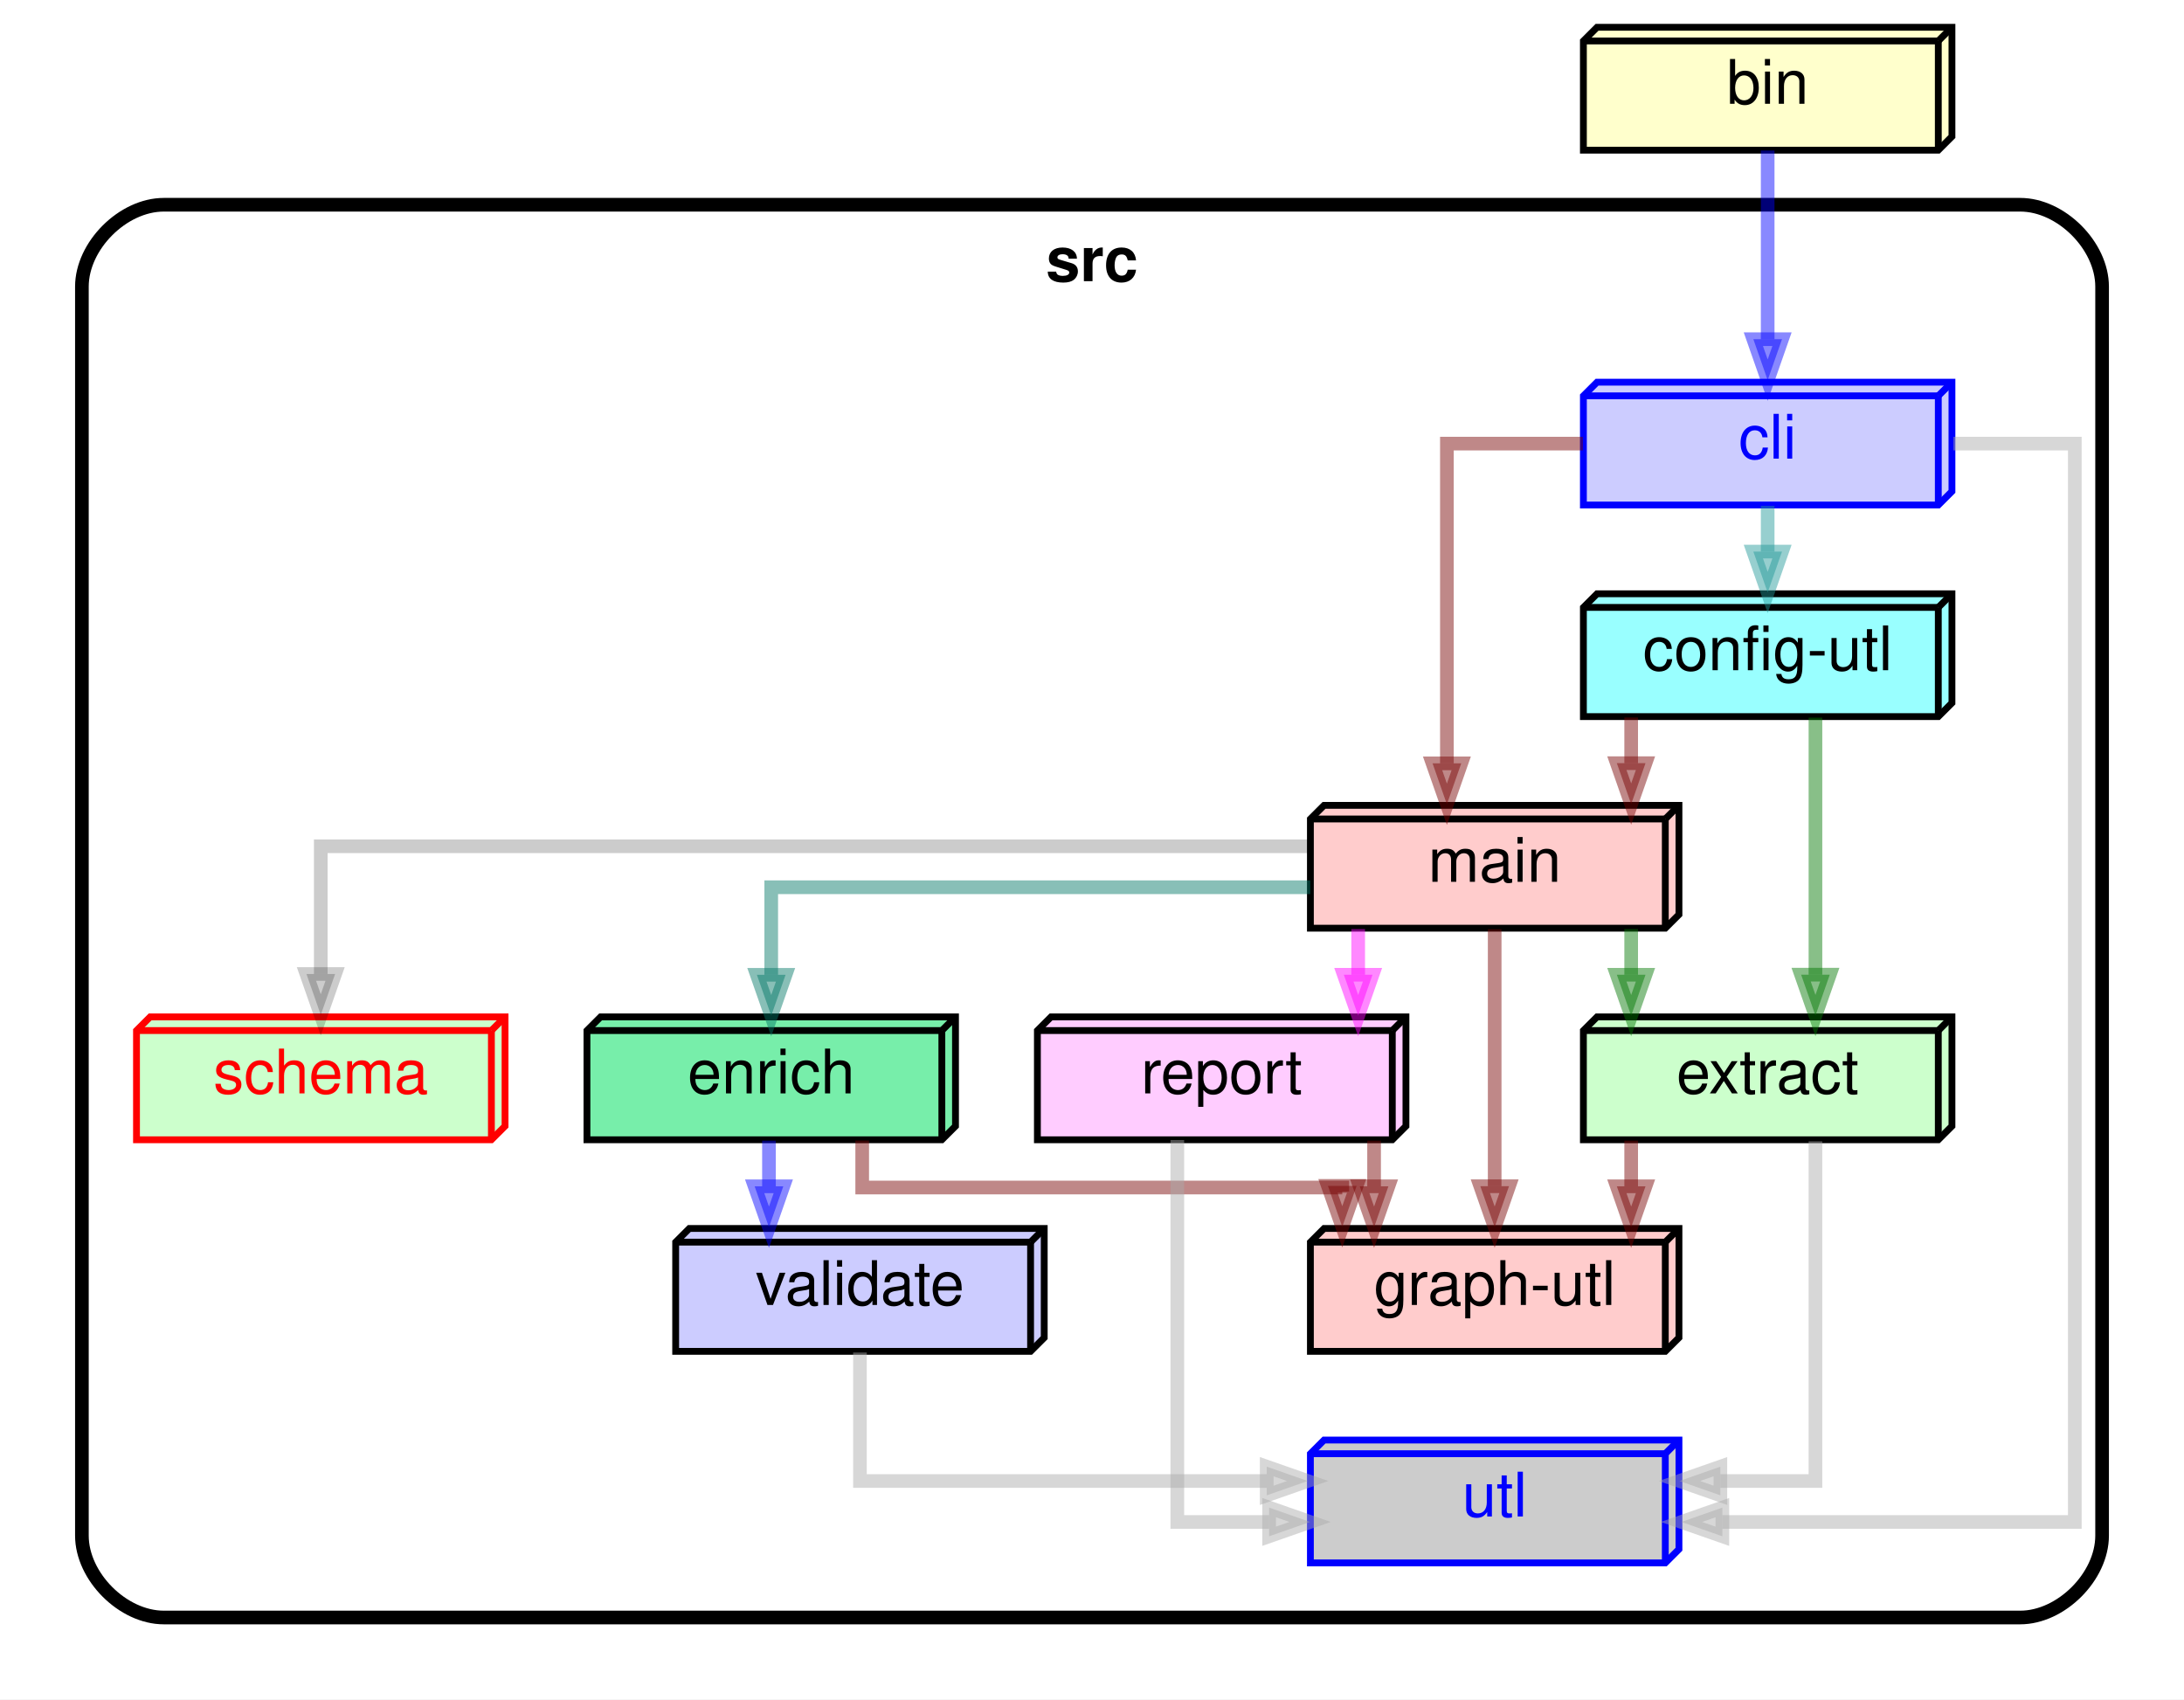
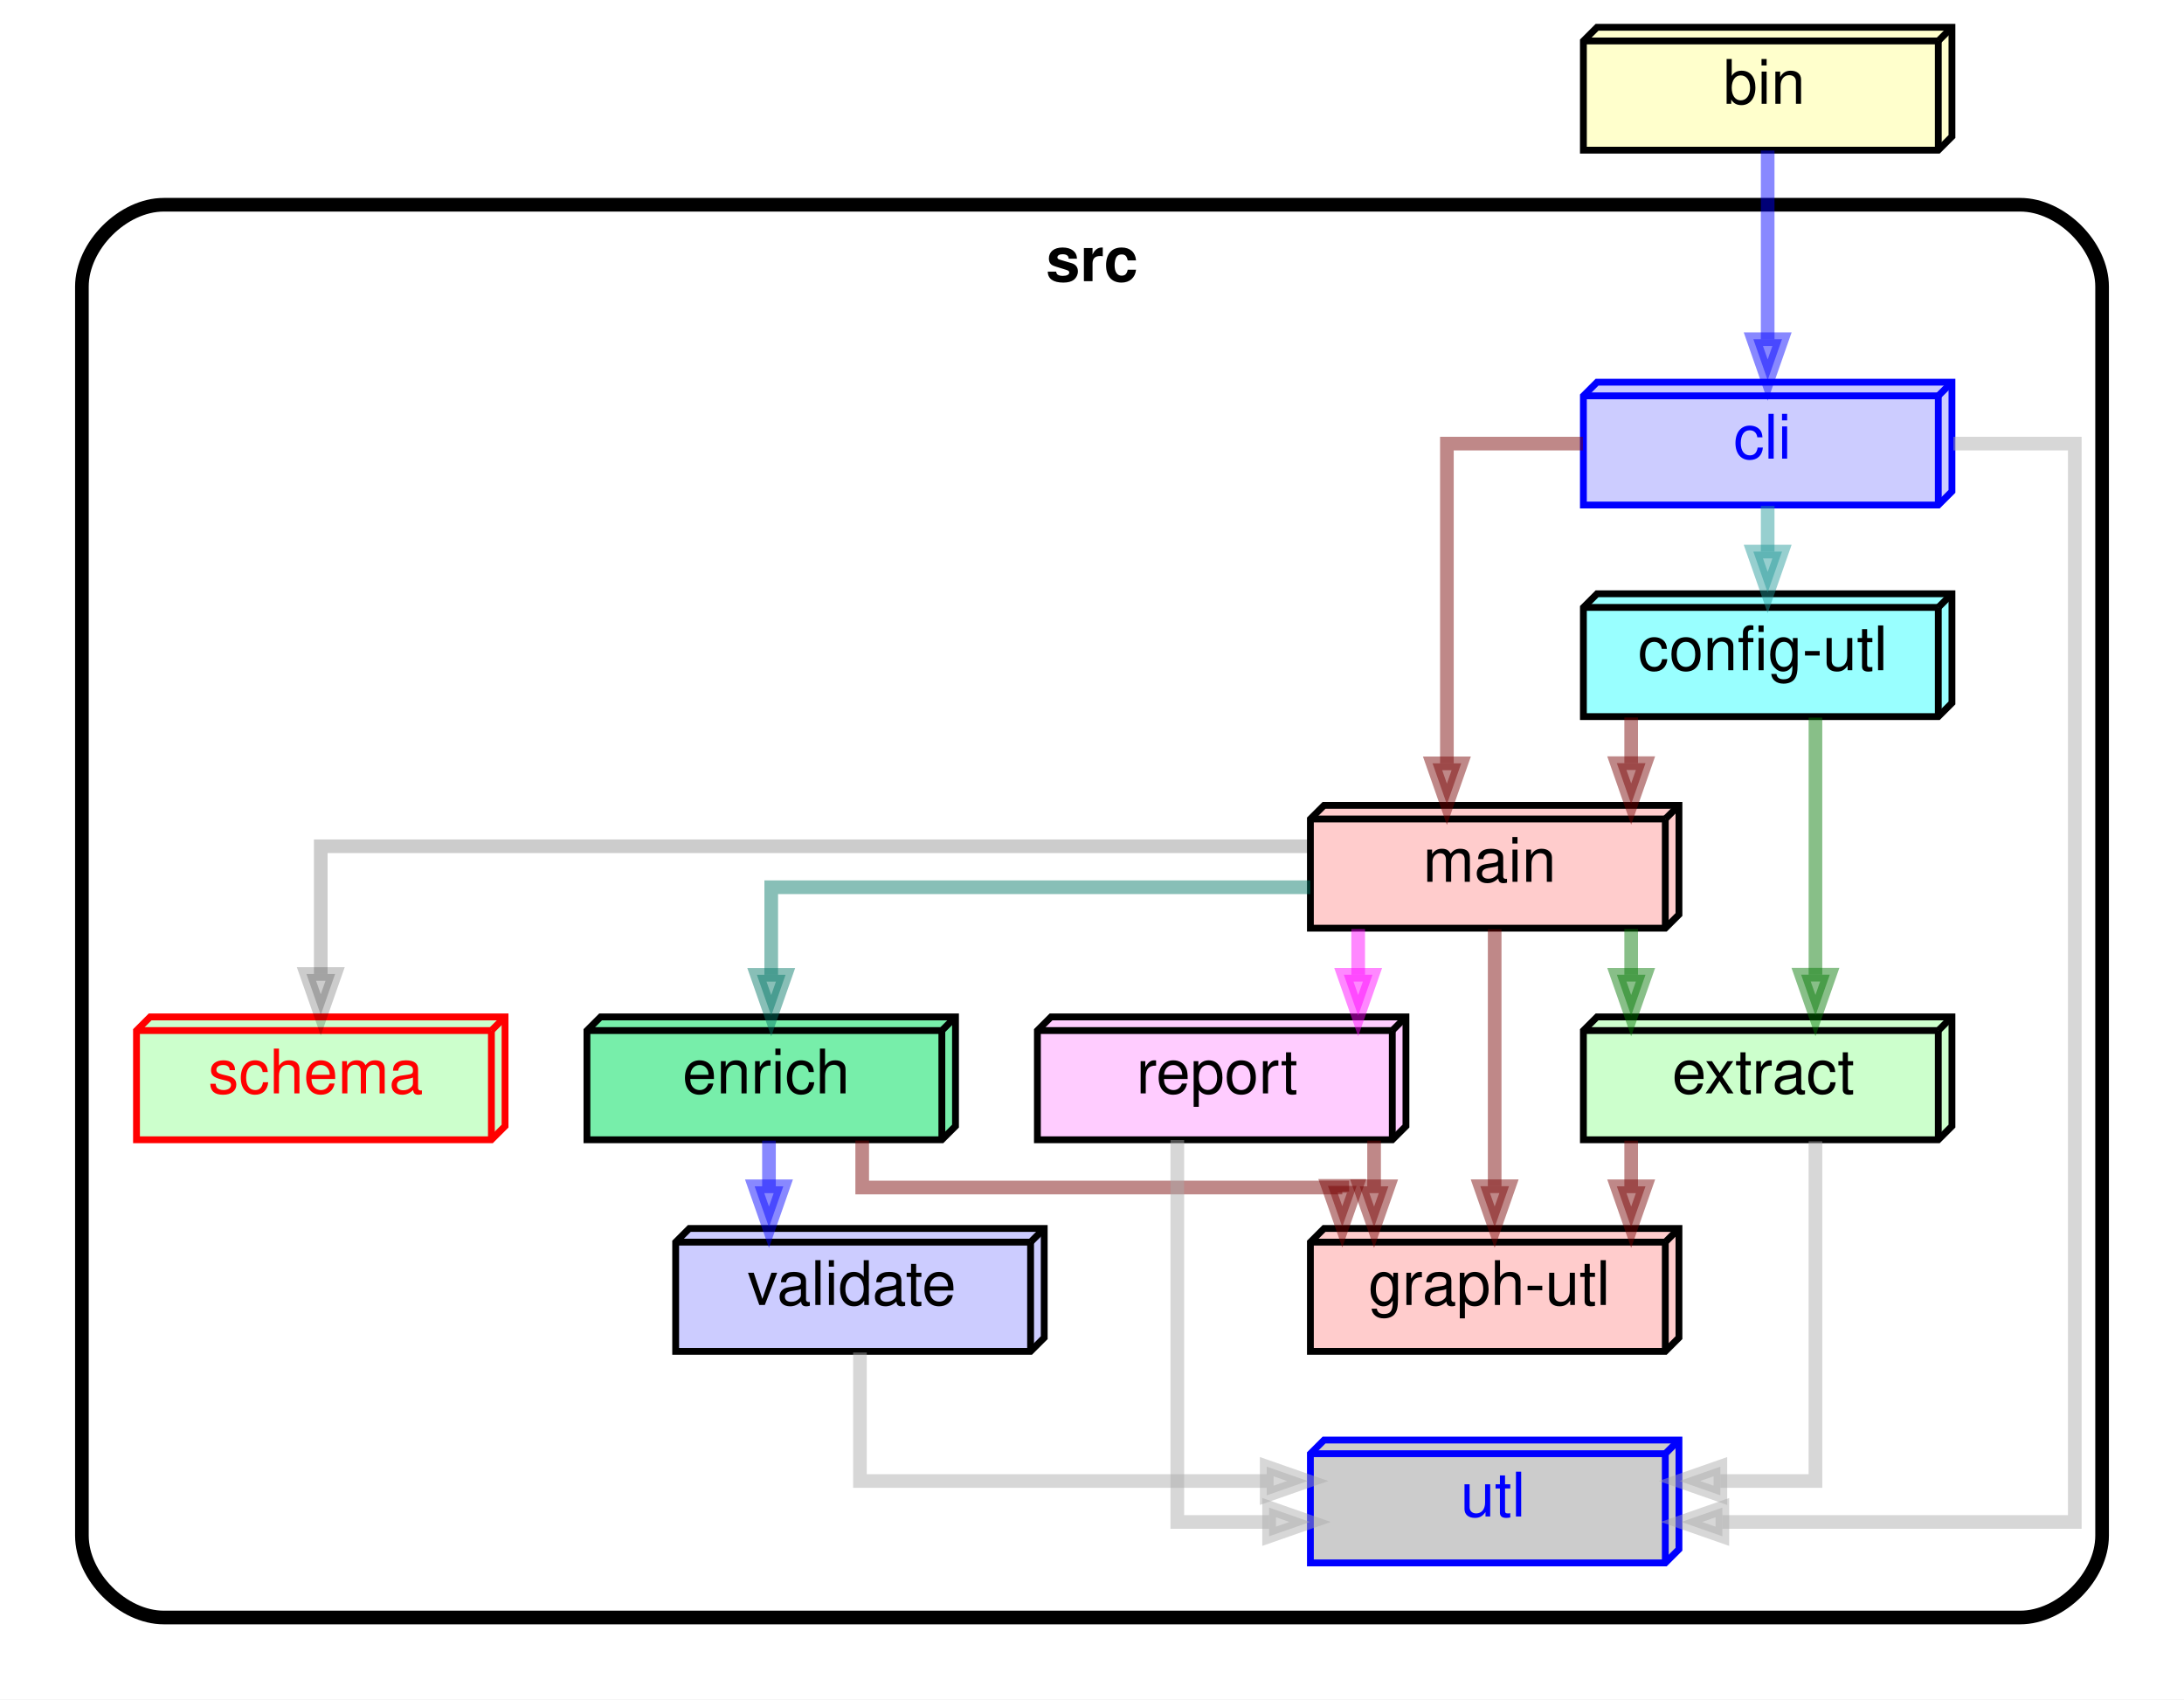
<svg xmlns="http://www.w3.org/2000/svg" xmlns:xlink="http://www.w3.org/1999/xlink" width="320pt" height="249pt" viewBox="0.00 0.00 320.00 249.00">
  <g id="graph0" class="graph" transform="scale(1 1) rotate(0) translate(4 245)">
    <polygon fill="white" stroke="transparent" points="-4,4 -4,-245 316,-245 316,4 -4,4" />
    <g id="clust1" class="cluster">
      <path fill="#ffffff" stroke="black" stroke-width="2" d="M20,-8C20,-8 292,-8 292,-8 298,-8 304,-14 304,-20 304,-20 304,-203 304,-203 304,-209 298,-215 292,-215 292,-215 20,-215 20,-215 14,-215 8,-209 8,-203 8,-203 8,-20 8,-20 8,-14 14,-8 20,-8" />
      <text text-anchor="middle" x="156" y="-203.8" font-family="Helvetica,sans-Serif" font-weight="bold" font-size="9.00">src</text>
    </g>
    <g id="node1" class="node">
      <g id="a_node1">
        <a xlink:href="https://github.com/sverweij/dependency-cruiser/blob/develop/bin/" xlink:title="bin">
          <polygon fill="#ffffcc" stroke="black" points="282,-241 230,-241 228,-239 228,-223 280,-223 282,-225 282,-241" />
          <polyline fill="none" stroke="black" points="280,-239 228,-239 " />
          <polyline fill="none" stroke="black" points="280,-239 280,-223 " />
          <polyline fill="none" stroke="black" points="280,-239 282,-241 " />
-           <text text-anchor="middle" x="255" y="-229.8" font-family="Helvetica,sans-Serif" font-size="9.00">bin</text>
+           <text text-anchor="start" x="248.5" y="-229.8" font-family="Helvetica,sans-Serif" font-size="9.00">bin</text>
        </a>
      </g>
    </g>
    <g id="node2" class="node">
      <g id="a_node2">
        <a xlink:href="https://github.com/sverweij/dependency-cruiser/blob/develop/src/cli" xlink:title="not-reachable-from-folder-index">
          <polygon fill="#ccccff" stroke="blue" points="282,-189 230,-189 228,-187 228,-171 280,-171 282,-173 282,-189" />
          <polyline fill="none" stroke="blue" points="280,-187 228,-187 " />
          <polyline fill="none" stroke="blue" points="280,-187 280,-171 " />
          <polyline fill="none" stroke="blue" points="280,-187 282,-189 " />
-           <text text-anchor="middle" x="255" y="-177.8" font-family="Helvetica,sans-Serif" font-size="9.00" fill="blue">cli</text>
+           <text text-anchor="start" x="250" y="-177.8" font-family="Helvetica,sans-Serif" font-size="9.00" fill="blue">cli</text>
        </a>
      </g>
    </g>
    <g id="edge1" class="edge">
      <path fill="none" stroke="#0000ff" stroke-width="2" stroke-opacity="0.467" d="M255,-222.94C255,-222.94 255,-195.3 255,-195.3" />
      <polygon fill="#0000ff" fill-opacity="0.467" stroke="#0000ff" stroke-width="2" stroke-opacity="0.467" points="257.1,-195.3 255,-189.3 252.9,-195.3 257.1,-195.3" />
    </g>
    <g id="node3" class="node">
      <g id="a_node3">
        <a xlink:href="https://github.com/sverweij/dependency-cruiser/blob/develop/src/config-utl" xlink:title="config-utl">
          <polygon fill="#99ffff" stroke="black" points="282,-158 230,-158 228,-156 228,-140 280,-140 282,-142 282,-158" />
          <polyline fill="none" stroke="black" points="280,-156 228,-156 " />
          <polyline fill="none" stroke="black" points="280,-156 280,-140 " />
          <polyline fill="none" stroke="black" points="280,-156 282,-158 " />
-           <text text-anchor="middle" x="255" y="-146.8" font-family="Helvetica,sans-Serif" font-size="9.00">config-utl</text>
+           <text text-anchor="start" x="236" y="-146.8" font-family="Helvetica,sans-Serif" font-size="9.00">config-utl</text>
        </a>
      </g>
    </g>
    <g id="edge2" class="edge">
      <path fill="none" stroke="#229999" stroke-width="2" stroke-opacity="0.467" d="M255,-170.87C255,-170.87 255,-164.18 255,-164.18" />
      <polygon fill="#229999" fill-opacity="0.467" stroke="#229999" stroke-width="2" stroke-opacity="0.467" points="257.1,-164.18 255,-158.18 252.9,-164.18 257.1,-164.18" />
    </g>
    <g id="node4" class="node">
      <g id="a_node4">
        <a xlink:href="https://github.com/sverweij/dependency-cruiser/blob/develop/src/main" xlink:title="main">
          <polygon fill="#ffcccc" stroke="black" points="242,-127 190,-127 188,-125 188,-109 240,-109 242,-111 242,-127" />
          <polyline fill="none" stroke="black" points="240,-125 188,-125 " />
          <polyline fill="none" stroke="black" points="240,-125 240,-109 " />
          <polyline fill="none" stroke="black" points="240,-125 242,-127 " />
-           <text text-anchor="middle" x="215" y="-115.8" font-family="Helvetica,sans-Serif" font-size="9.00">main</text>
+           <text text-anchor="start" x="204.5" y="-115.8" font-family="Helvetica,sans-Serif" font-size="9.00">main</text>
        </a>
      </g>
    </g>
    <g id="edge3" class="edge">
      <path fill="none" stroke="#770000" stroke-width="2" stroke-opacity="0.467" d="M227.93,-180C217.48,-180 208,-180 208,-180 208,-180 208,-133.15 208,-133.15" />
      <polygon fill="#770000" fill-opacity="0.467" stroke="#770000" stroke-width="2" stroke-opacity="0.467" points="210.1,-133.15 208,-127.15 205.9,-133.15 210.1,-133.15" />
    </g>
    <g id="node5" class="node">
      <g id="a_node5">
        <a xlink:href="https://github.com/sverweij/dependency-cruiser/blob/develop/src/utl" xlink:title="utl-module-not-shared-enough">
          <polygon fill="#cccccc" stroke="blue" points="242,-34 190,-34 188,-32 188,-16 240,-16 242,-18 242,-34" />
          <polyline fill="none" stroke="blue" points="240,-32 188,-32 " />
          <polyline fill="none" stroke="blue" points="240,-32 240,-16 " />
          <polyline fill="none" stroke="blue" points="240,-32 242,-34 " />
-           <text text-anchor="middle" x="215" y="-22.8" font-family="Helvetica,sans-Serif" font-size="9.00" fill="blue">utl</text>
+           <text text-anchor="start" x="210" y="-22.8" font-family="Helvetica,sans-Serif" font-size="9.00" fill="blue">utl</text>
        </a>
      </g>
    </g>
    <g id="edge4" class="edge">
      <path fill="none" stroke="#aaaaaa" stroke-width="2" stroke-opacity="0.467" d="M282.21,-180C291.69,-180 300,-180 300,-180 300,-180 300,-22 300,-22 300,-22 248.36,-22 248.36,-22" />
      <polygon fill="#aaaaaa" fill-opacity="0.467" stroke="#aaaaaa" stroke-width="2" stroke-opacity="0.467" points="248.36,-19.9 242.36,-22 248.36,-24.1 248.36,-19.9" />
    </g>
    <g id="edge6" class="edge">
      <path fill="none" stroke="#770000" stroke-width="2" stroke-opacity="0.467" d="M235,-139.87C235,-139.87 235,-133.18 235,-133.18" />
      <polygon fill="#770000" fill-opacity="0.467" stroke="#770000" stroke-width="2" stroke-opacity="0.467" points="237.1,-133.18 235,-127.18 232.9,-133.18 237.1,-133.18" />
    </g>
    <g id="node6" class="node">
      <g id="a_node6">
        <a xlink:href="https://github.com/sverweij/dependency-cruiser/blob/develop/src/extract" xlink:title="extract">
          <polygon fill="#ccffcc" stroke="black" points="282,-96 230,-96 228,-94 228,-78 280,-78 282,-80 282,-96" />
          <polyline fill="none" stroke="black" points="280,-94 228,-94 " />
          <polyline fill="none" stroke="black" points="280,-94 280,-78 " />
          <polyline fill="none" stroke="black" points="280,-94 282,-96 " />
-           <text text-anchor="middle" x="255" y="-84.8" font-family="Helvetica,sans-Serif" font-size="9.00">extract</text>
+           <text text-anchor="start" x="241" y="-84.8" font-family="Helvetica,sans-Serif" font-size="9.00">extract</text>
        </a>
      </g>
    </g>
    <g id="edge5" class="edge">
      <path fill="none" stroke="#007700" stroke-width="2" stroke-opacity="0.467" d="M262,-139.85C262,-139.85 262,-102.19 262,-102.19" />
      <polygon fill="#007700" fill-opacity="0.467" stroke="#007700" stroke-width="2" stroke-opacity="0.467" points="264.1,-102.19 262,-96.19 259.9,-102.19 264.1,-102.19" />
    </g>
    <g id="edge12" class="edge">
      <path fill="none" stroke="#007700" stroke-width="2" stroke-opacity="0.467" d="M235,-108.87C235,-108.87 235,-102.18 235,-102.18" />
      <polygon fill="#007700" fill-opacity="0.467" stroke="#007700" stroke-width="2" stroke-opacity="0.467" points="237.1,-102.18 235,-96.18 232.9,-102.18 237.1,-102.18" />
    </g>
    <g id="node7" class="node">
      <g id="a_node7">
        <a xlink:href="https://github.com/sverweij/dependency-cruiser/blob/develop/src/enrich" xlink:title="enrich">
          <polygon fill="#77eeaa" stroke="black" points="136,-96 84,-96 82,-94 82,-78 134,-78 136,-80 136,-96" />
          <polyline fill="none" stroke="black" points="134,-94 82,-94 " />
          <polyline fill="none" stroke="black" points="134,-94 134,-78 " />
          <polyline fill="none" stroke="black" points="134,-94 136,-96 " />
-           <text text-anchor="middle" x="109" y="-84.8" font-family="Helvetica,sans-Serif" font-size="9.00">enrich</text>
+           <text text-anchor="start" x="96" y="-84.8" font-family="Helvetica,sans-Serif" font-size="9.00">enrich</text>
        </a>
      </g>
    </g>
    <g id="edge11" class="edge">
      <path fill="none" stroke="#007766" stroke-width="2" stroke-opacity="0.467" d="M187.98,-115C156.57,-115 109,-115 109,-115 109,-115 109,-102.17 109,-102.17" />
      <polygon fill="#007766" fill-opacity="0.467" stroke="#007766" stroke-width="2" stroke-opacity="0.467" points="111.1,-102.17 109,-96.17 106.9,-102.17 111.1,-102.17" />
    </g>
    <g id="node8" class="node">
      <g id="a_node8">
        <a xlink:href="https://github.com/sverweij/dependency-cruiser/blob/develop/src/graph-utl" xlink:title="graph-utl">
          <polygon fill="#ffcccc" stroke="black" points="242,-65 190,-65 188,-63 188,-47 240,-47 242,-49 242,-65" />
          <polyline fill="none" stroke="black" points="240,-63 188,-63 " />
          <polyline fill="none" stroke="black" points="240,-63 240,-47 " />
          <polyline fill="none" stroke="black" points="240,-63 242,-65 " />
-           <text text-anchor="middle" x="215" y="-53.8" font-family="Helvetica,sans-Serif" font-size="9.00">graph-utl</text>
+           <text text-anchor="start" x="196.5" y="-53.8" font-family="Helvetica,sans-Serif" font-size="9.00">graph-utl</text>
        </a>
      </g>
    </g>
    <g id="edge15" class="edge">
      <path fill="none" stroke="#770000" stroke-width="2" stroke-opacity="0.467" d="M215,-108.85C215,-108.85 215,-71.19 215,-71.19" />
      <polygon fill="#770000" fill-opacity="0.467" stroke="#770000" stroke-width="2" stroke-opacity="0.467" points="217.1,-71.19 215,-65.19 212.9,-71.19 217.1,-71.19" />
    </g>
    <g id="node10" class="node">
      <g id="a_node10">
        <a xlink:href="https://github.com/sverweij/dependency-cruiser/blob/develop/src/schema" xlink:title="not-unreachable-from-cli">
          <polygon fill="#ccffcc" stroke="red" points="70,-96 18,-96 16,-94 16,-78 68,-78 70,-80 70,-96" />
          <polyline fill="none" stroke="red" points="68,-94 16,-94 " />
          <polyline fill="none" stroke="red" points="68,-94 68,-78 " />
          <polyline fill="none" stroke="red" points="68,-94 70,-96 " />
-           <text text-anchor="middle" x="43" y="-84.8" font-family="Helvetica,sans-Serif" font-size="9.00" fill="red">schema</text>
+           <text text-anchor="start" x="26.5" y="-84.8" font-family="Helvetica,sans-Serif" font-size="9.00" fill="red">schema</text>
        </a>
      </g>
    </g>
    <g id="edge13" class="edge">
      <path fill="none" stroke="#000000" stroke-width="2" stroke-opacity="0.2" d="M187.75,-121C139.25,-121 43,-121 43,-121 43,-121 43,-102.29 43,-102.29" />
      <polygon fill="#000000" fill-opacity="0.2" stroke="#000000" stroke-width="2" stroke-opacity="0.2" points="45.1,-102.29 43,-96.29 40.9,-102.29 45.1,-102.29" />
    </g>
    <g id="node11" class="node">
      <g id="a_node11">
        <a xlink:href="https://github.com/sverweij/dependency-cruiser/blob/develop/src/report" xlink:title="report">
          <polygon fill="#ffccff" stroke="black" points="202,-96 150,-96 148,-94 148,-78 200,-78 202,-80 202,-96" />
          <polyline fill="none" stroke="black" points="200,-94 148,-94 " />
          <polyline fill="none" stroke="black" points="200,-94 200,-78 " />
          <polyline fill="none" stroke="black" points="200,-94 202,-96 " />
-           <text text-anchor="middle" x="175" y="-84.8" font-family="Helvetica,sans-Serif" font-size="9.00">report</text>
+           <text text-anchor="start" x="162.5" y="-84.8" font-family="Helvetica,sans-Serif" font-size="9.00">report</text>
        </a>
      </g>
    </g>
    <g id="edge14" class="edge">
      <path fill="none" stroke="#ff00ff" stroke-width="2" stroke-opacity="0.467" d="M195,-108.87C195,-108.87 195,-102.18 195,-102.18" />
      <polygon fill="#ff00ff" fill-opacity="0.467" stroke="#ff00ff" stroke-width="2" stroke-opacity="0.467" points="197.1,-102.18 195,-96.18 192.9,-102.18 197.1,-102.18" />
    </g>
    <g id="edge10" class="edge">
      <path fill="none" stroke="#aaaaaa" stroke-width="2" stroke-opacity="0.467" d="M262,-77.78C262,-61.19 262,-28 262,-28 262,-28 248.07,-28 248.07,-28" />
      <polygon fill="#aaaaaa" fill-opacity="0.467" stroke="#aaaaaa" stroke-width="2" stroke-opacity="0.467" points="248.07,-25.9 242.07,-28 248.07,-30.1 248.07,-25.9" />
    </g>
    <g id="edge9" class="edge">
      <path fill="none" stroke="#770000" stroke-width="2" stroke-opacity="0.467" d="M235,-77.87C235,-77.87 235,-71.18 235,-71.18" />
      <polygon fill="#770000" fill-opacity="0.467" stroke="#770000" stroke-width="2" stroke-opacity="0.467" points="237.1,-71.18 235,-65.18 232.9,-71.18 237.1,-71.18" />
    </g>
    <g id="edge7" class="edge">
      <path fill="none" stroke="#770000" stroke-width="2" stroke-opacity="0.467" d="M122.33,-77.88C122.33,-74.29 122.33,-71 122.33,-71 122.33,-71 192.67,-71 192.67,-71 192.67,-71 192.67,-70.42 192.67,-70.42" />
      <polygon fill="#770000" fill-opacity="0.467" stroke="#770000" stroke-width="2" stroke-opacity="0.467" points="194.77,-71.24 192.67,-65.24 190.57,-71.24 194.77,-71.24" />
    </g>
    <g id="node9" class="node">
      <g id="a_node9">
        <a xlink:href="https://github.com/sverweij/dependency-cruiser/blob/develop/src/validate" xlink:title="validate">
          <polygon fill="#ccccff" stroke="black" points="149,-65 97,-65 95,-63 95,-47 147,-47 149,-49 149,-65" />
          <polyline fill="none" stroke="black" points="147,-63 95,-63 " />
          <polyline fill="none" stroke="black" points="147,-63 147,-47 " />
          <polyline fill="none" stroke="black" points="147,-63 149,-65 " />
-           <text text-anchor="middle" x="122" y="-53.8" font-family="Helvetica,sans-Serif" font-size="9.00">validate</text>
+           <text text-anchor="start" x="105.5" y="-53.8" font-family="Helvetica,sans-Serif" font-size="9.00">validate</text>
        </a>
      </g>
    </g>
    <g id="edge8" class="edge">
      <path fill="none" stroke="#0000ff" stroke-width="2" stroke-opacity="0.467" d="M108.67,-77.87C108.67,-77.87 108.67,-71.18 108.67,-71.18" />
      <polygon fill="#0000ff" fill-opacity="0.467" stroke="#0000ff" stroke-width="2" stroke-opacity="0.467" points="110.77,-71.18 108.67,-65.18 106.57,-71.18 110.77,-71.18" />
    </g>
    <g id="edge18" class="edge">
      <path fill="none" stroke="#aaaaaa" stroke-width="2" stroke-opacity="0.467" d="M122,-46.83C122,-38.67 122,-28 122,-28 122,-28 181.6,-28 181.6,-28" />
      <polygon fill="#aaaaaa" fill-opacity="0.467" stroke="#aaaaaa" stroke-width="2" stroke-opacity="0.467" points="181.6,-30.1 187.6,-28 181.6,-25.9 181.6,-30.1" />
    </g>
    <g id="edge17" class="edge">
      <path fill="none" stroke="#aaaaaa" stroke-width="2" stroke-opacity="0.467" d="M168.5,-77.96C168.5,-60.1 168.5,-22 168.5,-22 168.5,-22 181.95,-22 181.95,-22" />
      <polygon fill="#aaaaaa" fill-opacity="0.467" stroke="#aaaaaa" stroke-width="2" stroke-opacity="0.467" points="181.95,-24.1 187.95,-22 181.95,-19.9 181.95,-24.1" />
    </g>
    <g id="edge16" class="edge">
      <path fill="none" stroke="#770000" stroke-width="2" stroke-opacity="0.467" d="M197.33,-77.87C197.33,-77.87 197.33,-71.18 197.33,-71.18" />
      <polygon fill="#770000" fill-opacity="0.467" stroke="#770000" stroke-width="2" stroke-opacity="0.467" points="199.43,-71.18 197.33,-65.18 195.23,-71.18 199.43,-71.18" />
    </g>
  </g>
</svg>
